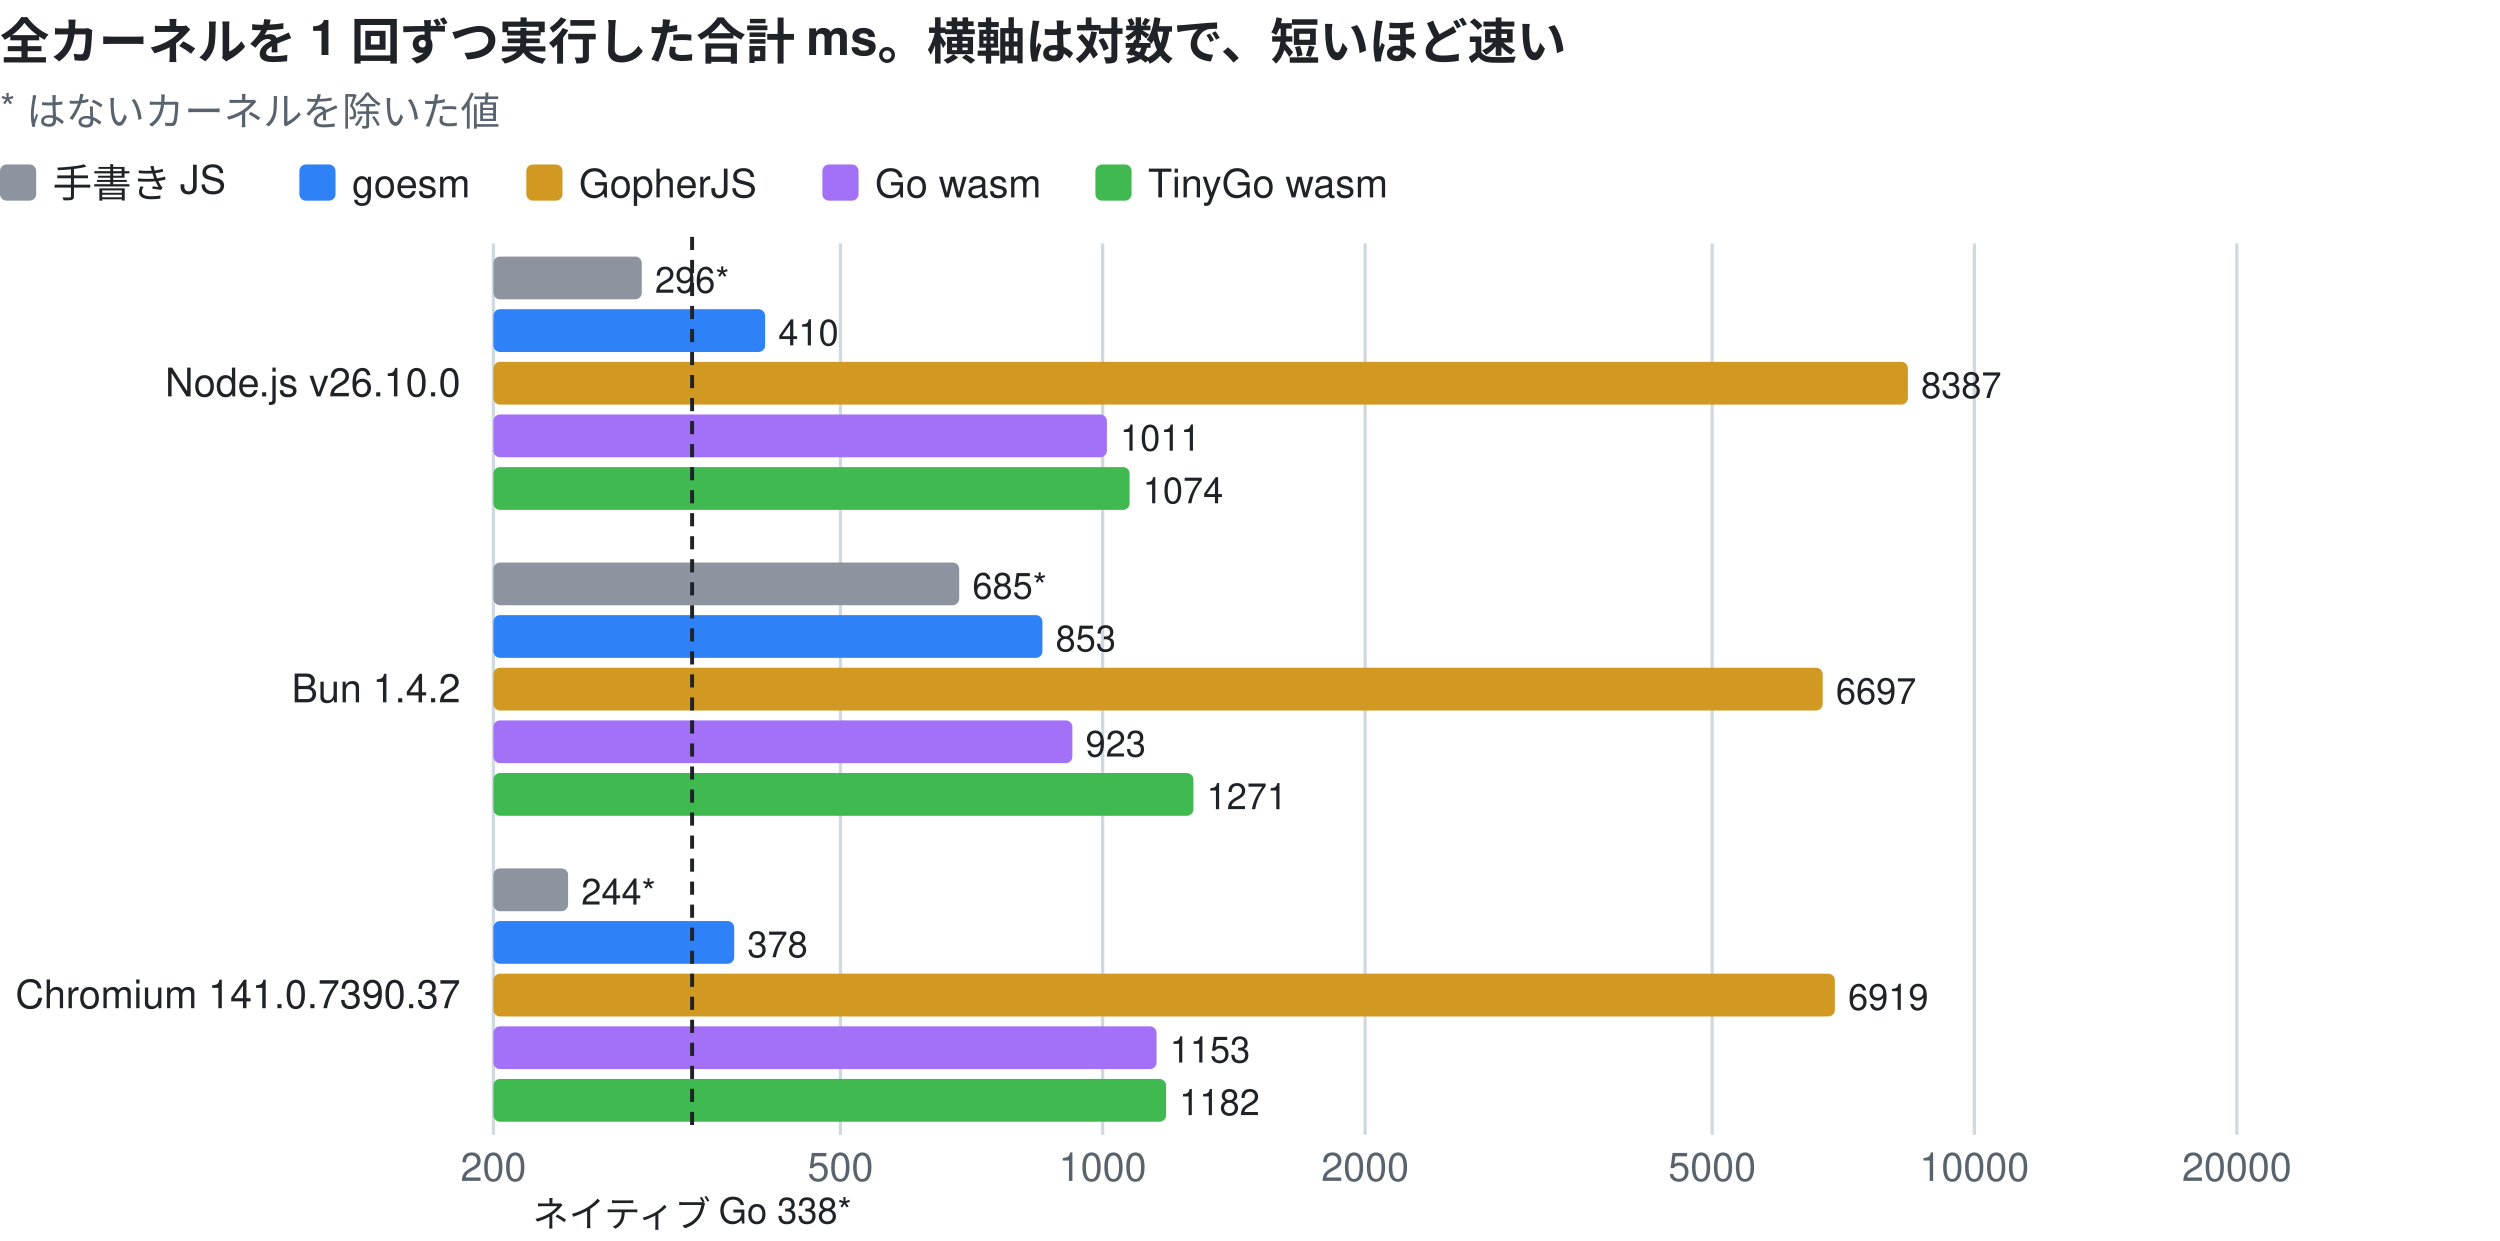
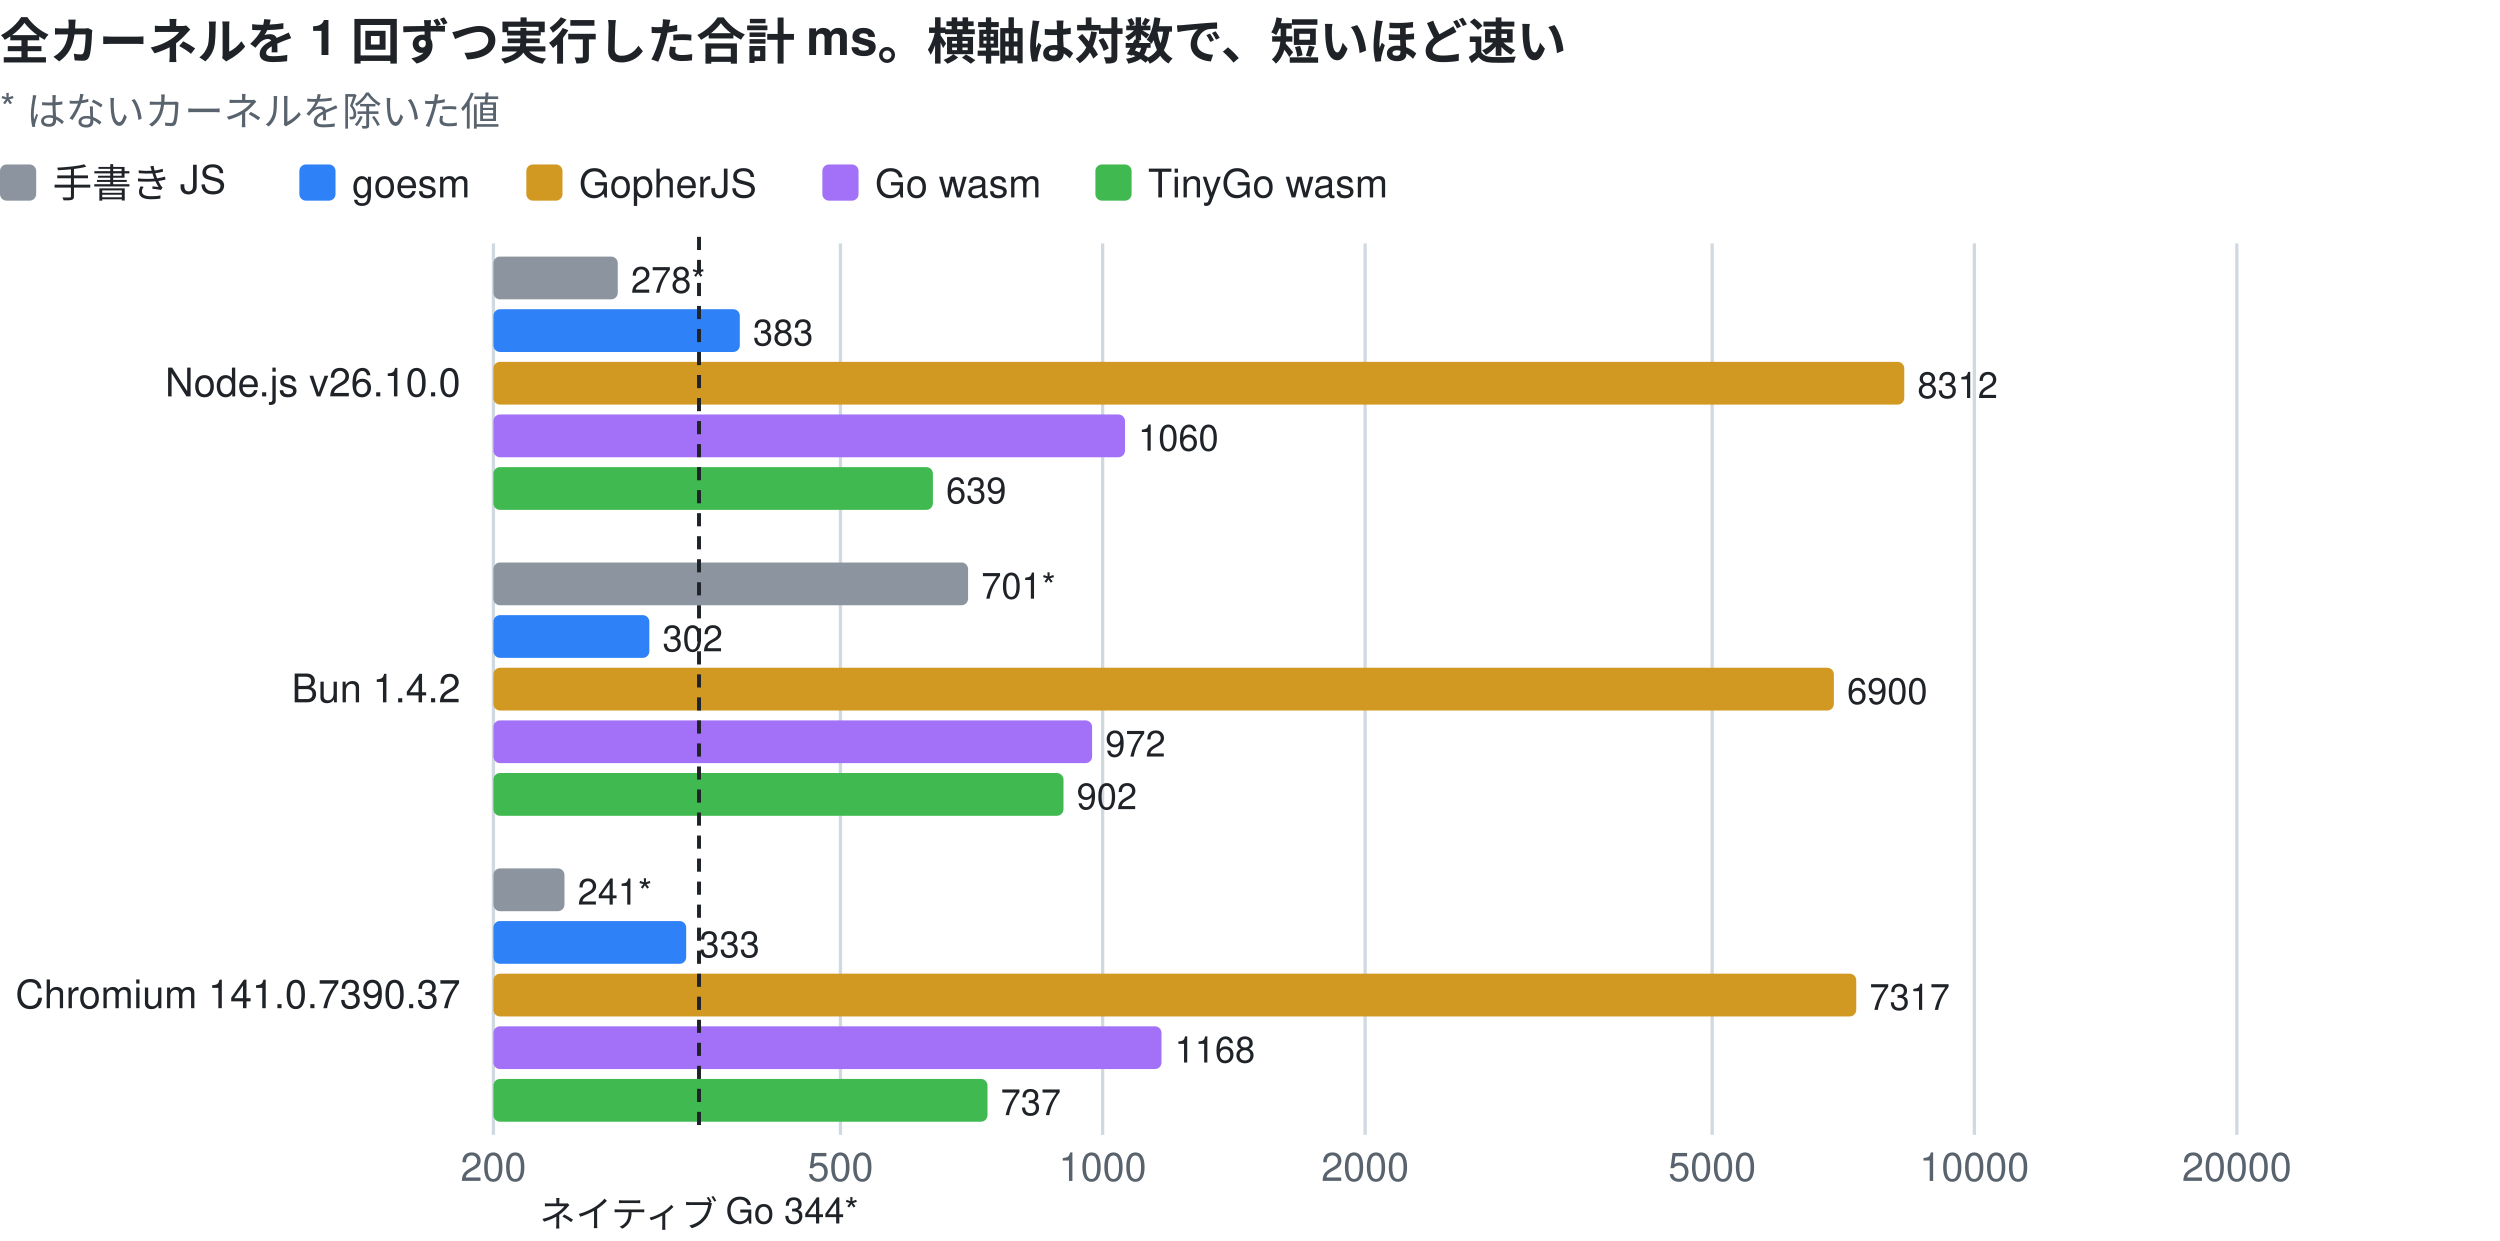
<svg xmlns="http://www.w3.org/2000/svg" width="760" height="377" viewBox="0 0 760 377" font-family="-apple-system, 'Segoe UI', Helvetica, Arial, 'Hiragino Sans', 'Noto Sans CJK JP', 'Yu Gothic', sans-serif" font-size="12">
  <style>.t{fill:#1f2328}.m{fill:#59636e}.g{stroke:#d1d9e0}.r{stroke:#1f2328}@media (prefers-color-scheme:dark){.t{fill:#f0f6fc}.m{fill:#9198a1}.g{stroke:#3d444d}.r{stroke:#f0f6fc}}</style>
  <text class="t" x="0" y="18" font-size="15" font-weight="600">全カーネルを 1 回ずつ実行した合計 ms。横軸は対数で、短いほど速い</text>
  <text class="m" x="0" y="37">* はないカーネルを除いた値</text>
  <rect x="0" y="50" width="11" height="11" rx="2" fill="#8c959f" />
  <text class="t" x="16" y="60">手書き JS</text>
  <rect x="91" y="50" width="11" height="11" rx="2" fill="#2f81f7" />
  <text class="t" x="107" y="60">goesm</text>
  <rect x="160" y="50" width="11" height="11" rx="2" fill="#d29922" />
  <text class="t" x="176" y="60">GopherJS</text>
  <rect x="250" y="50" width="11" height="11" rx="2" fill="#a371f7" />
  <text class="t" x="266" y="60">Go wasm</text>
  <rect x="333" y="50" width="11" height="11" rx="2" fill="#3fb950" />
  <text class="t" x="349" y="60">TinyGo wasm</text>
  <line class="g" x1="150.0" y1="74" x2="150.0" y2="345" />
  <text class="m" x="150.0" y="359" text-anchor="middle">200</text>
  <line class="g" x1="255.5" y1="74" x2="255.5" y2="345" />
  <text class="m" x="255.5" y="359" text-anchor="middle">500</text>
  <line class="g" x1="335.2" y1="74" x2="335.2" y2="345" />
  <text class="m" x="335.2" y="359" text-anchor="middle">1000</text>
  <line class="g" x1="415.0" y1="74" x2="415.0" y2="345" />
  <text class="m" x="415.0" y="359" text-anchor="middle">2000</text>
  <line class="g" x1="520.5" y1="74" x2="520.5" y2="345" />
  <text class="m" x="520.5" y="359" text-anchor="middle">5000</text>
  <line class="g" x1="600.2" y1="74" x2="600.2" y2="345" />
  <text class="m" x="600.2" y="359" text-anchor="middle">10000</text>
  <line class="g" x1="680.0" y1="74" x2="680.0" y2="345" />
  <text class="m" x="680.0" y="359" text-anchor="middle">20000</text>
  <text class="t" x="140" y="120.5" text-anchor="end">Node.js v26.10.0</text>
-   <rect x="150" y="78" width="45.1" height="13" rx="2" fill="#8c959f" />
-   <text class="t" x="199.1" y="89" font-size="11">296*</text>
-   <rect x="150" y="94" width="82.6" height="13" rx="2" fill="#2f81f7" />
-   <text class="t" x="236.6" y="105" font-size="11">410</text>
-   <rect x="150" y="110" width="430.0" height="13" rx="2" fill="#d29922" />
-   <text class="t" x="584.0" y="121" font-size="11">8387</text>
-   <rect x="150" y="126" width="186.5" height="13" rx="2" fill="#a371f7" />
-   <text class="t" x="340.5" y="137" font-size="11">1011</text>
-   <rect x="150" y="142" width="193.4" height="13" rx="2" fill="#3fb950" />
-   <text class="t" x="347.4" y="153" font-size="11">1074</text>
+   <rect x="150" y="78" width="37.8" height="13" rx="2" fill="#8c959f" />
+   <text class="t" x="191.8" y="89" font-size="11">278*</text>
+   <rect x="150" y="94" width="74.9" height="13" rx="2" fill="#2f81f7" />
+   <text class="t" x="228.9" y="105" font-size="11">383</text>
+   <rect x="150" y="110" width="428.9" height="13" rx="2" fill="#d29922" />
+   <text class="t" x="582.9" y="121" font-size="11">8312</text>
+   <rect x="150" y="126" width="192.0" height="13" rx="2" fill="#a371f7" />
+   <text class="t" x="346.0" y="137" font-size="11">1060</text>
+   <rect x="150" y="142" width="133.6" height="13" rx="2" fill="#3fb950" />
+   <text class="t" x="287.6" y="153" font-size="11">639</text>
  <text class="t" x="140" y="213.5" text-anchor="end">Bun 1.4.2</text>
-   <rect x="150" y="171" width="141.6" height="13" rx="2" fill="#8c959f" />
-   <text class="t" x="295.6" y="182" font-size="11">685*</text>
-   <rect x="150" y="187" width="166.9" height="13" rx="2" fill="#2f81f7" />
-   <text class="t" x="320.9" y="198" font-size="11">853</text>
-   <rect x="150" y="203" width="404.1" height="13" rx="2" fill="#d29922" />
-   <text class="t" x="558.1" y="214" font-size="11">6697</text>
-   <rect x="150" y="219" width="176.0" height="13" rx="2" fill="#a371f7" />
-   <text class="t" x="330.0" y="230" font-size="11">923</text>
-   <rect x="150" y="235" width="212.8" height="13" rx="2" fill="#3fb950" />
-   <text class="t" x="366.8" y="246" font-size="11">1271</text>
+   <rect x="150" y="171" width="144.3" height="13" rx="2" fill="#8c959f" />
+   <text class="t" x="298.3" y="182" font-size="11">701*</text>
+   <rect x="150" y="187" width="47.4" height="13" rx="2" fill="#2f81f7" />
+   <text class="t" x="201.4" y="198" font-size="11">302</text>
+   <rect x="150" y="203" width="407.5" height="13" rx="2" fill="#d29922" />
+   <text class="t" x="561.5" y="214" font-size="11">6900</text>
+   <rect x="150" y="219" width="182.0" height="13" rx="2" fill="#a371f7" />
+   <text class="t" x="336.0" y="230" font-size="11">972</text>
+   <rect x="150" y="235" width="173.3" height="13" rx="2" fill="#3fb950" />
+   <text class="t" x="327.3" y="246" font-size="11">902</text>
  <text class="t" x="140" y="306.5" text-anchor="end">Chromium 141.0.7390.37</text>
-   <rect x="150" y="264" width="22.7" height="13" rx="2" fill="#8c959f" />
-   <text class="t" x="176.7" y="275" font-size="11">244*</text>
-   <rect x="150" y="280" width="73.2" height="13" rx="2" fill="#2f81f7" />
-   <text class="t" x="227.2" y="291" font-size="11">378</text>
-   <rect x="150" y="296" width="407.8" height="13" rx="2" fill="#d29922" />
-   <text class="t" x="561.8" y="307" font-size="11">6919</text>
-   <rect x="150" y="312" width="201.6" height="13" rx="2" fill="#a371f7" />
-   <text class="t" x="355.6" y="323" font-size="11">1153</text>
-   <rect x="150" y="328" width="204.5" height="13" rx="2" fill="#3fb950" />
-   <text class="t" x="358.5" y="339" font-size="11">1182</text>
-   <line class="r" x1="210.4" y1="72" x2="210.4" y2="345" stroke-dasharray="4 3" stroke-width="1.2" />
-   <text class="t" x="210.4" y="373" text-anchor="middle" font-size="11">ネイティブ Go 338*</text>
+   <rect x="150" y="264" width="21.6" height="13" rx="2" fill="#8c959f" />
+   <text class="t" x="175.6" y="275" font-size="11">241*</text>
+   <rect x="150" y="280" width="58.6" height="13" rx="2" fill="#2f81f7" />
+   <text class="t" x="212.6" y="291" font-size="11">333</text>
+   <rect x="150" y="296" width="414.3" height="13" rx="2" fill="#d29922" />
+   <text class="t" x="568.3" y="307" font-size="11">7317</text>
+   <rect x="150" y="312" width="203.1" height="13" rx="2" fill="#a371f7" />
+   <text class="t" x="357.1" y="323" font-size="11">1168</text>
+   <rect x="150" y="328" width="150.2" height="13" rx="2" fill="#3fb950" />
+   <text class="t" x="304.2" y="339" font-size="11">737</text>
+   <line class="r" x1="212.5" y1="72" x2="212.5" y2="345" stroke-dasharray="4 3" stroke-width="1.2" />
+   <text class="t" x="212.5" y="373" text-anchor="middle" font-size="11">ネイティブ Go 344*</text>
</svg>
